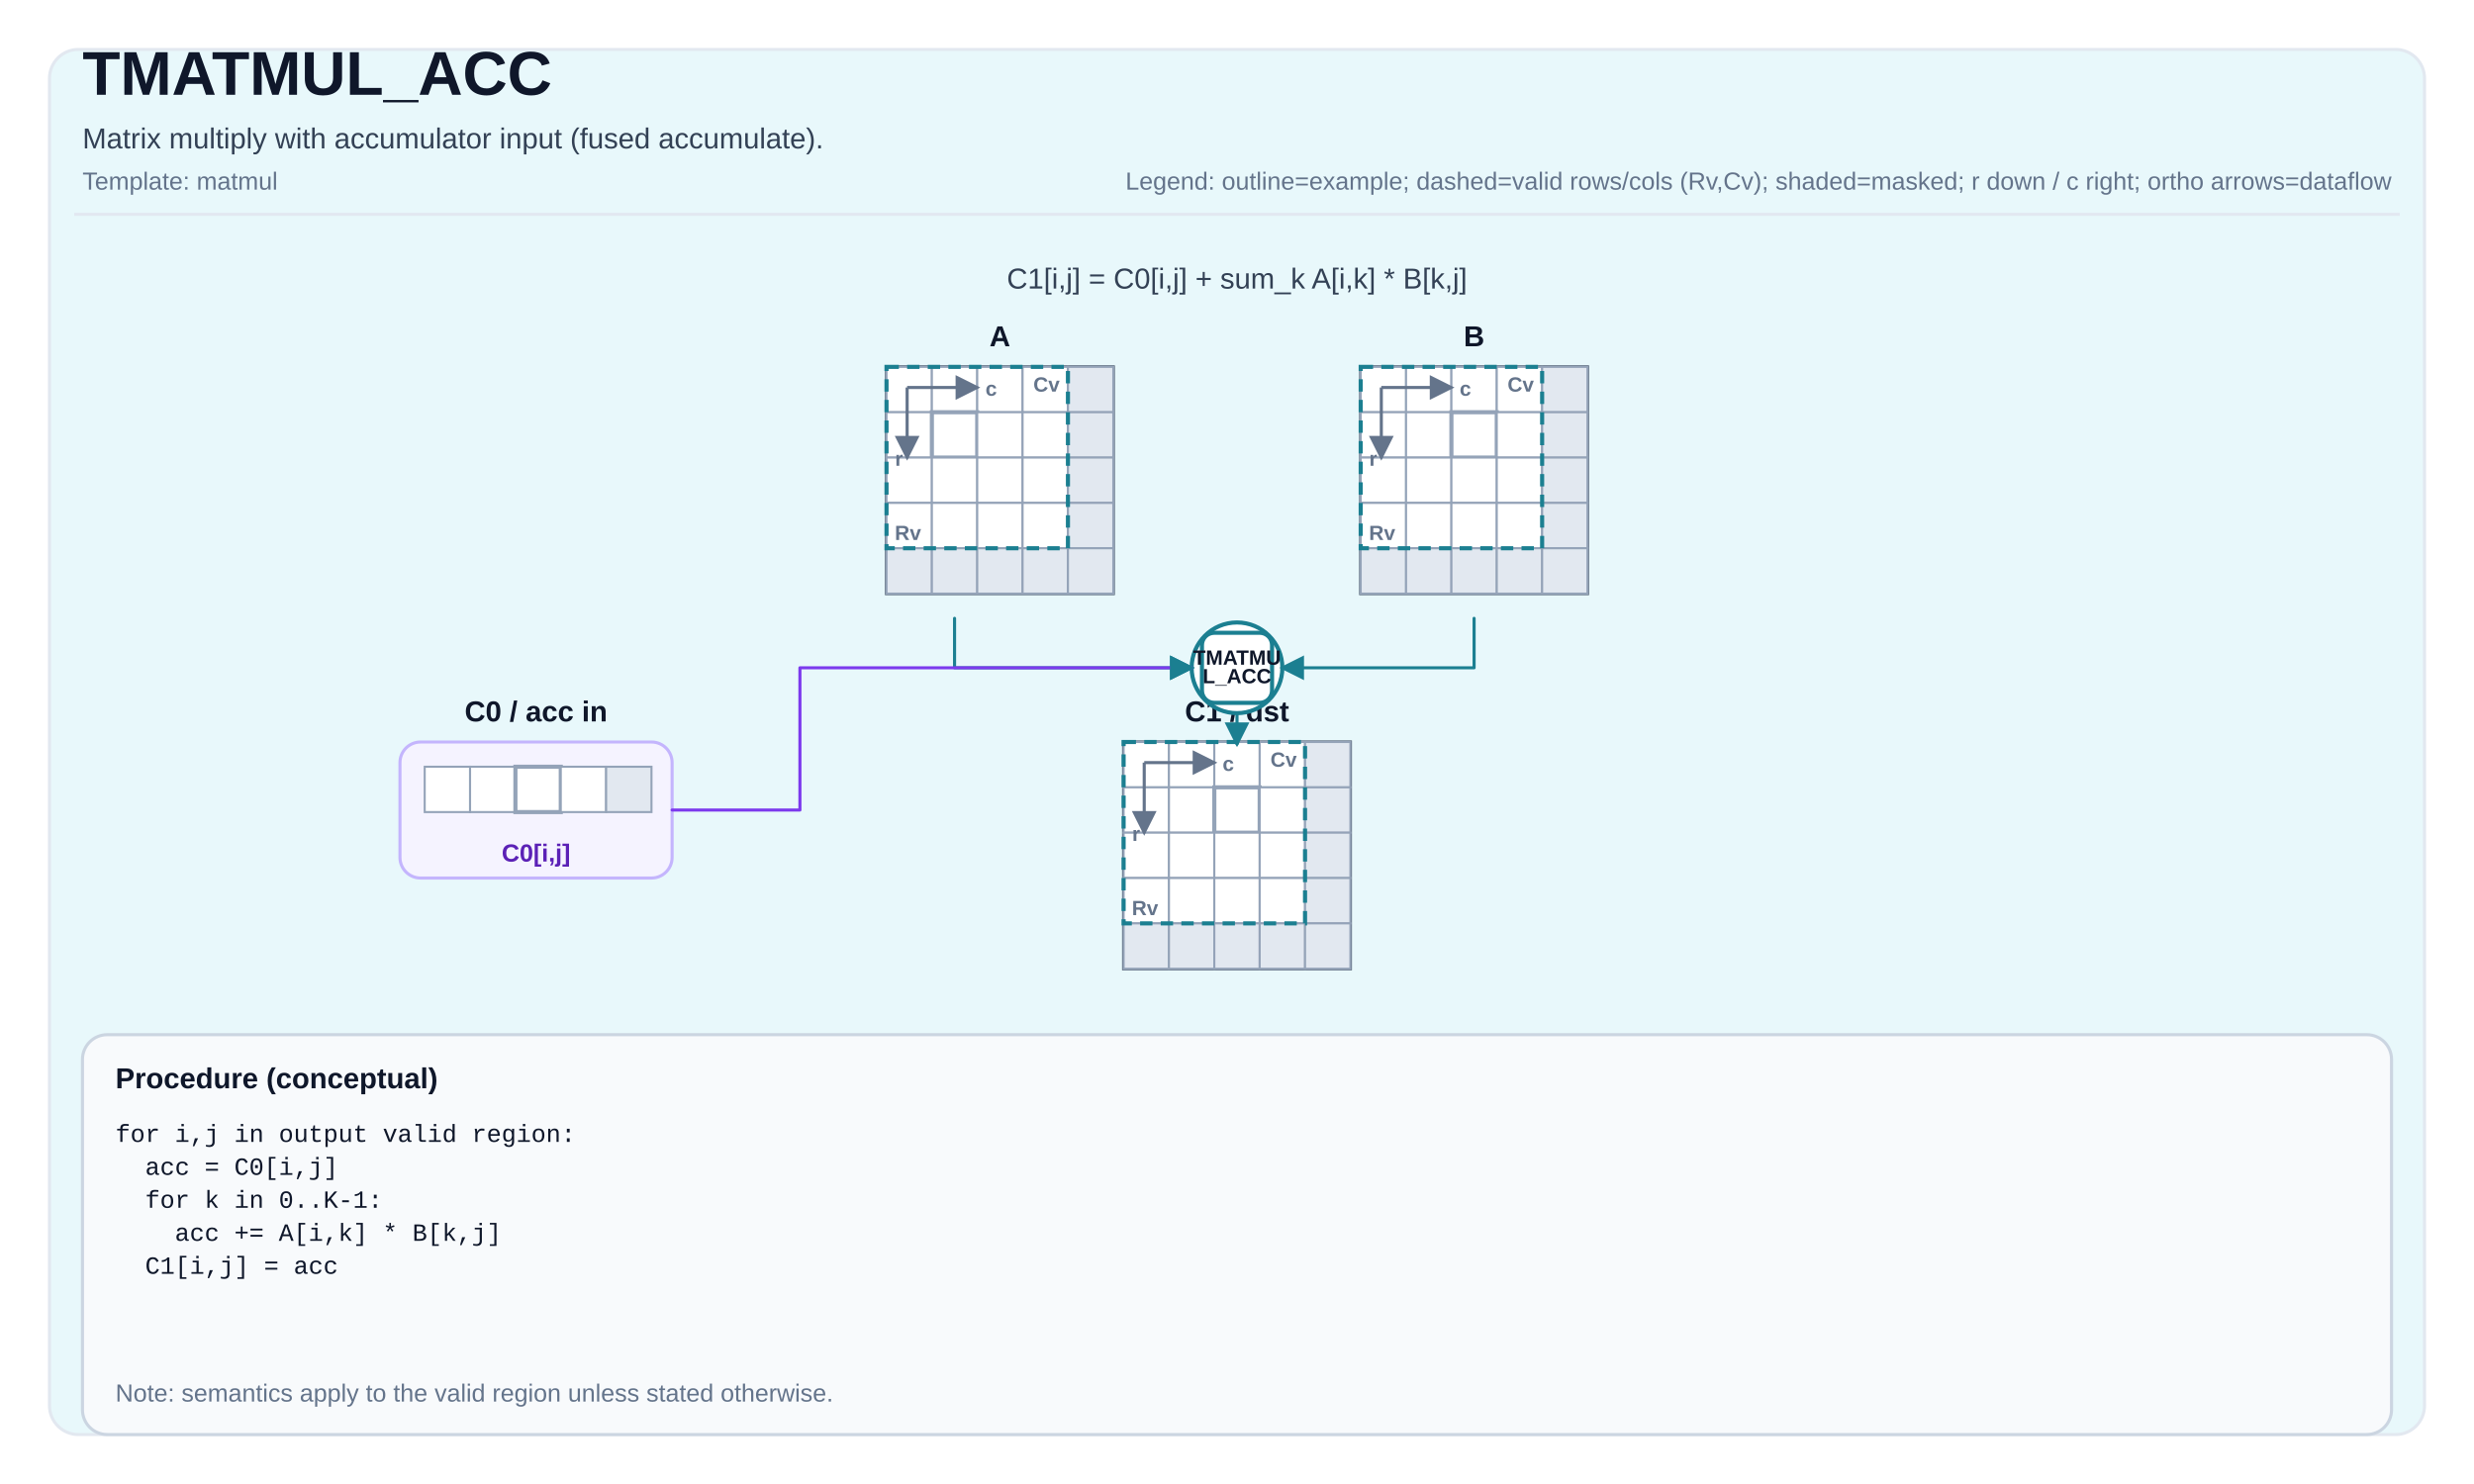
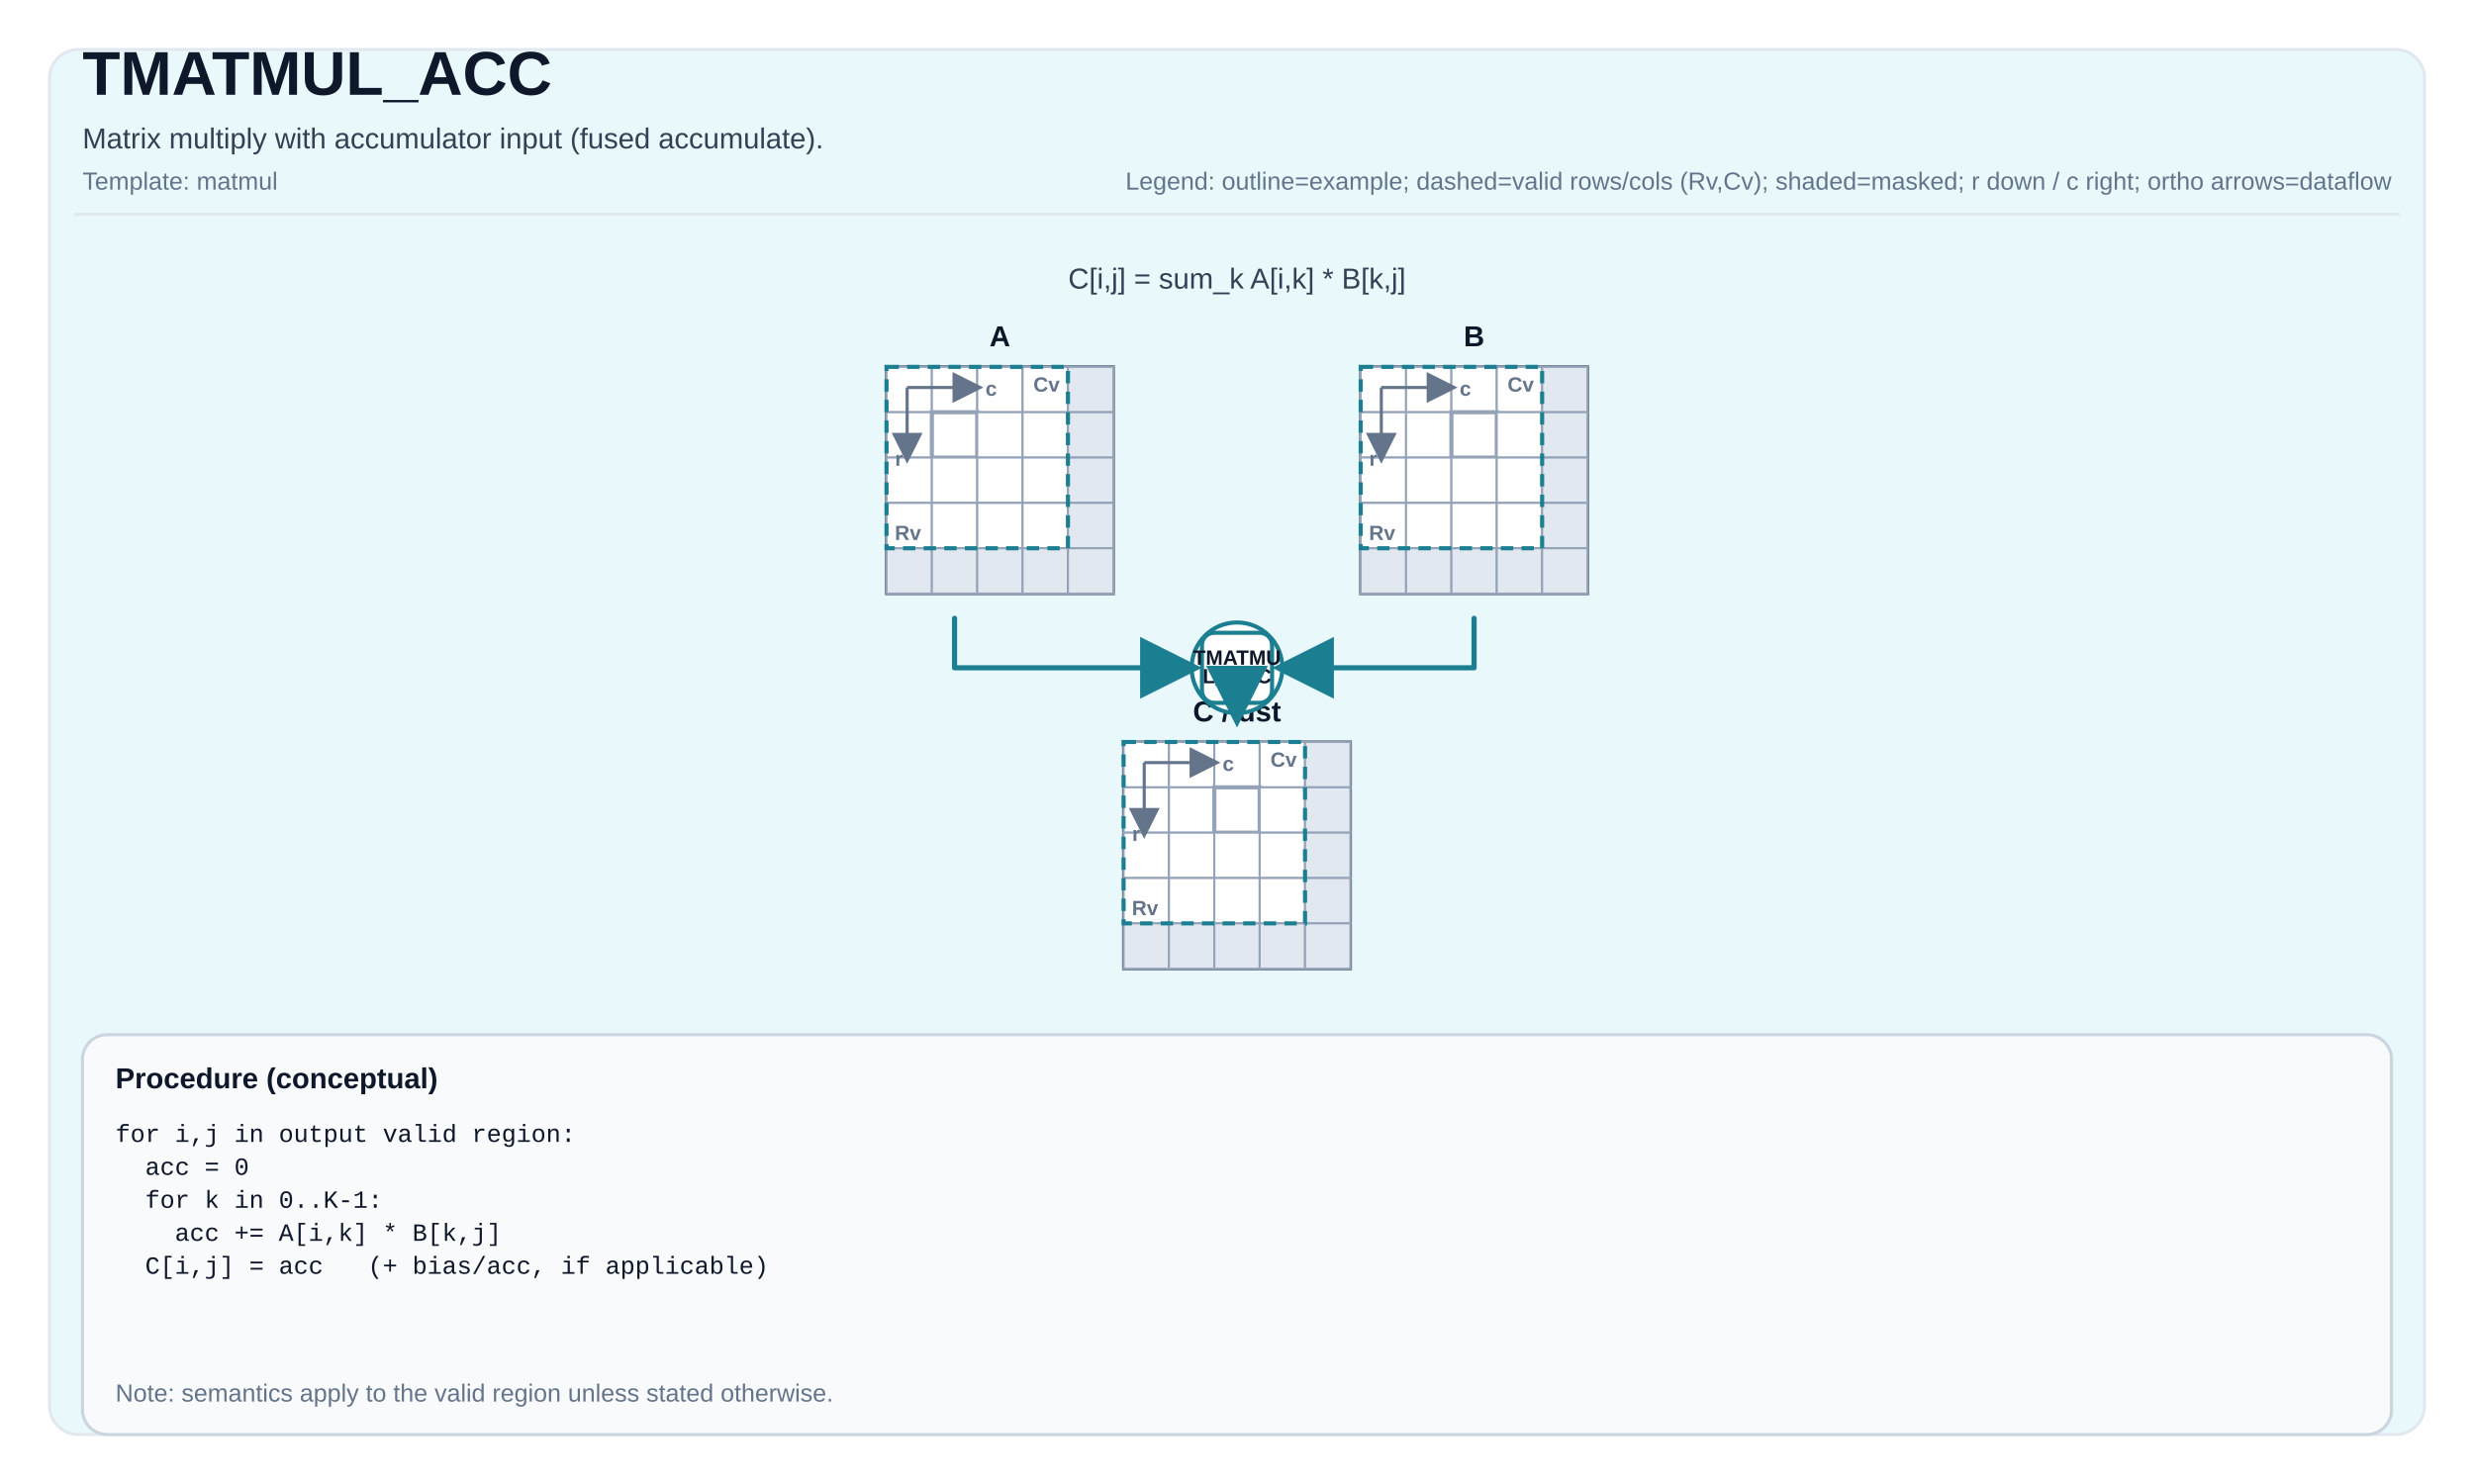
<svg xmlns="http://www.w3.org/2000/svg" width="1200" height="720" viewBox="0 0 1200 720" role="img" aria-label="TMATMUL_ACC tile operation diagram">
  <defs>
-     <marker id="arrow" markerWidth="8" markerHeight="8" refX="7" refY="4" orient="auto">
-       <path d="M0,0 L0,8 L8,4 z" fill="#1B7F91" />
+     <marker id="arrow" markerWidth="12" markerHeight="12" refX="10" refY="6" orient="auto">
+       <path d="M0,0 L0,12 L12,6 z" fill="#1B7F91" />
    </marker>
-     <marker id="axisArrow" markerWidth="8" markerHeight="8" refX="7" refY="4" orient="auto">
-       <path d="M0,0 L0,8 L8,4 z" fill="#64748b" />
+     <marker id="axisArrow" markerWidth="10" markerHeight="10" refX="8" refY="5" orient="auto">
+       <path d="M0,0 L0,10 L10,5 z" fill="#64748b" />
    </marker>
  </defs>
  <style>
svg { font-family: Arial, Helvetica, sans-serif; }
.title { font-size: 30px; font-weight: 700; fill: #0f172a; }
.subtitle { font-size: 14px; fill: #334155; }
.meta { font-size: 12px; fill: #64748b; }
.frame { fill: white; }
.panel { fill: #E8F8FB; stroke: #e2e8f0; stroke-width: 1.5; rx: 14; }
.tileLabel { font-size: 14px; font-weight: 700; fill: #0f172a; }
.tileBorder { fill: none; stroke: #475569; stroke-width: 1.5; }
.cell { fill: #ffffff; stroke: #94a3b8; stroke-width: 1; }
.cellMasked { fill: #e2e8f0; }
.cellHL { stroke-width: 2; }
- .arrow { stroke-width: 1.5; fill: none; stroke-linejoin: round; stroke-linecap: round; }
+ .cellText { font-family: ui-monospace, SFMono-Regular, Menlo, Monaco, Consolas, 'Liberation Mono', 'Courier New', monospace; font-size: 10px; fill: #0f172a; }
+ .arrow { stroke-width: 2.5; fill: none; stroke-linejoin: round; stroke-linecap: round; }
.axisLine { stroke: #64748b; stroke-width: 1.5; fill: none; }
.axisText { font-size: 10px; fill: #64748b; font-weight: 700; }
.opCircle { fill: #ffffff; stroke-width: 2; }
.opRect { fill: #ffffff; stroke-width: 2; }
.opText { font-size: 10px; font-weight: 800; fill: #0f172a; }
.procBox { fill: #f8fafc; stroke: #cbd5e1; stroke-width: 1.5; rx: 12; }
.procTitle { font-size: 14px; font-weight: 700; fill: #0f172a; }
.procText { font-family: ui-monospace, SFMono-Regular, Menlo, Monaco, Consolas, 'Liberation Mono', 'Courier New', monospace; font-size: 12px; fill: #0f172a; }
+ .smallLabel { font-size: 12px; fill: #334155; }
+ .scalarBox { fill: #ffffff; stroke: #cbd5e1; stroke-width: 1.5; }
+ .scalarValue { font-size: 16px; font-weight: 700; }
.validBox { fill: none; stroke-width: 2; stroke-dasharray: 6 4; }
- .accPanel { fill: #F5F3FF; stroke: #c4b5fd; stroke-width: 1.5; rx: 10; }
- .accText { font-size: 12px; fill: #5b21b6; font-weight: 700; }
</style>
  <rect x="0" y="0" width="1200" height="720" class="frame" />
  <rect x="24" y="24" width="1152" height="672" class="panel" />
  <text x="40" y="46" class="title">TMATMUL_ACC</text>
  <text x="40" y="72" class="subtitle">Matrix multiply with accumulator input (fused accumulate).</text>
  <text x="40" y="92" class="meta">Template: matmul</text>
  <text x="1160" y="92" class="meta" text-anchor="end">Legend: outline=example; dashed=valid rows/cols (Rv,Cv); shaded=masked; r down / c right; ortho arrows=dataflow</text>
  <line x1="36" y1="104" x2="1164" y2="104" stroke="#e2e8f0" stroke-width="1.5" />
  <text x="485" y="168" class="tileLabel" text-anchor="middle">A</text>
  <rect x="430" y="178" width="110" height="110" class="tileBorder" />
  <rect x="430" y="178" width="22" height="22" class="cell" />
  <rect x="452" y="178" width="22" height="22" class="cell" />
  <rect x="474" y="178" width="22" height="22" class="cell" />
  <rect x="496" y="178" width="22" height="22" class="cell" />
  <rect x="518" y="178" width="22" height="22" class="cell cellMasked" />
  <rect x="430" y="200" width="22" height="22" class="cell" />
  <rect x="452" y="200" width="22" height="22" class="cell cellHL" stroke="#1B7F91" />
  <rect x="474" y="200" width="22" height="22" class="cell" />
  <rect x="496" y="200" width="22" height="22" class="cell" />
  <rect x="518" y="200" width="22" height="22" class="cell cellMasked" />
  <rect x="430" y="222" width="22" height="22" class="cell" />
  <rect x="452" y="222" width="22" height="22" class="cell" />
  <rect x="474" y="222" width="22" height="22" class="cell" />
  <rect x="496" y="222" width="22" height="22" class="cell" />
  <rect x="518" y="222" width="22" height="22" class="cell cellMasked" />
  <rect x="430" y="244" width="22" height="22" class="cell" />
  <rect x="452" y="244" width="22" height="22" class="cell" />
  <rect x="474" y="244" width="22" height="22" class="cell" />
  <rect x="496" y="244" width="22" height="22" class="cell" />
  <rect x="518" y="244" width="22" height="22" class="cell cellMasked" />
  <rect x="430" y="266" width="22" height="22" class="cell cellMasked" />
  <rect x="452" y="266" width="22" height="22" class="cell cellMasked" />
  <rect x="474" y="266" width="22" height="22" class="cell cellMasked" />
  <rect x="496" y="266" width="22" height="22" class="cell cellMasked" />
  <rect x="518" y="266" width="22" height="22" class="cell cellMasked" />
  <rect x="430" y="178" width="88" height="88" class="validBox" stroke="#1B7F91" />
  <text x="434" y="262" class="axisText">Rv</text>
  <text x="514" y="190" class="axisText" text-anchor="end">Cv</text>
  <path d="M 440 188 L 474 188" class="axisLine" marker-end="url(#axisArrow)" />
  <path d="M 440 188 L 440 222" class="axisLine" marker-end="url(#axisArrow)" />
  <text x="478" y="192" class="axisText">c</text>
  <text x="438" y="226" class="axisText" text-anchor="end">r</text>
  <text x="715" y="168" class="tileLabel" text-anchor="middle">B</text>
  <rect x="660" y="178" width="110" height="110" class="tileBorder" />
  <rect x="660" y="178" width="22" height="22" class="cell" />
  <rect x="682" y="178" width="22" height="22" class="cell" />
  <rect x="704" y="178" width="22" height="22" class="cell" />
  <rect x="726" y="178" width="22" height="22" class="cell" />
  <rect x="748" y="178" width="22" height="22" class="cell cellMasked" />
  <rect x="660" y="200" width="22" height="22" class="cell" />
  <rect x="682" y="200" width="22" height="22" class="cell" />
  <rect x="704" y="200" width="22" height="22" class="cell cellHL" stroke="#1B7F91" />
  <rect x="726" y="200" width="22" height="22" class="cell" />
  <rect x="748" y="200" width="22" height="22" class="cell cellMasked" />
  <rect x="660" y="222" width="22" height="22" class="cell" />
  <rect x="682" y="222" width="22" height="22" class="cell" />
  <rect x="704" y="222" width="22" height="22" class="cell" />
  <rect x="726" y="222" width="22" height="22" class="cell" />
  <rect x="748" y="222" width="22" height="22" class="cell cellMasked" />
  <rect x="660" y="244" width="22" height="22" class="cell" />
  <rect x="682" y="244" width="22" height="22" class="cell" />
  <rect x="704" y="244" width="22" height="22" class="cell" />
  <rect x="726" y="244" width="22" height="22" class="cell" />
  <rect x="748" y="244" width="22" height="22" class="cell cellMasked" />
  <rect x="660" y="266" width="22" height="22" class="cell cellMasked" />
  <rect x="682" y="266" width="22" height="22" class="cell cellMasked" />
  <rect x="704" y="266" width="22" height="22" class="cell cellMasked" />
  <rect x="726" y="266" width="22" height="22" class="cell cellMasked" />
  <rect x="748" y="266" width="22" height="22" class="cell cellMasked" />
  <rect x="660" y="178" width="88" height="88" class="validBox" stroke="#1B7F91" />
  <text x="664" y="262" class="axisText">Rv</text>
  <text x="744" y="190" class="axisText" text-anchor="end">Cv</text>
  <path d="M 670 188 L 704 188" class="axisLine" marker-end="url(#axisArrow)" />
  <path d="M 670 188 L 670 222" class="axisLine" marker-end="url(#axisArrow)" />
  <text x="708" y="192" class="axisText">c</text>
  <text x="668" y="226" class="axisText" text-anchor="end">r</text>
-   <text x="260" y="350" class="tileLabel" text-anchor="middle">C0 / acc in</text>
-   <rect x="194" y="360" width="132" height="66" class="accPanel" />
-   <rect x="206" y="372" width="22" height="22" class="cell" />
-   <rect x="228" y="372" width="22" height="22" class="cell" />
-   <rect x="250" y="372" width="22" height="22" class="cell cellHL" stroke="#7c3aed" />
-   <rect x="272" y="372" width="22" height="22" class="cell" />
-   <rect x="294" y="372" width="22" height="22" class="cell cellMasked" />
-   <text x="260" y="418" class="accText" text-anchor="middle">C0[i,j]</text>
-   <text x="600" y="350" class="tileLabel" text-anchor="middle">C1 / dst</text>
+   <text x="600" y="350" class="tileLabel" text-anchor="middle">C / dst</text>
  <rect x="545" y="360" width="110" height="110" class="tileBorder" />
  <rect x="545" y="360" width="22" height="22" class="cell" />
  <rect x="567" y="360" width="22" height="22" class="cell" />
  <rect x="589" y="360" width="22" height="22" class="cell" />
  <rect x="611" y="360" width="22" height="22" class="cell" />
  <rect x="633" y="360" width="22" height="22" class="cell cellMasked" />
  <rect x="545" y="382" width="22" height="22" class="cell" />
  <rect x="567" y="382" width="22" height="22" class="cell" />
  <rect x="589" y="382" width="22" height="22" class="cell cellHL" stroke="#1B7F91" />
  <rect x="611" y="382" width="22" height="22" class="cell" />
  <rect x="633" y="382" width="22" height="22" class="cell cellMasked" />
  <rect x="545" y="404" width="22" height="22" class="cell" />
  <rect x="567" y="404" width="22" height="22" class="cell" />
  <rect x="589" y="404" width="22" height="22" class="cell" />
  <rect x="611" y="404" width="22" height="22" class="cell" />
  <rect x="633" y="404" width="22" height="22" class="cell cellMasked" />
  <rect x="545" y="426" width="22" height="22" class="cell" />
  <rect x="567" y="426" width="22" height="22" class="cell" />
  <rect x="589" y="426" width="22" height="22" class="cell" />
  <rect x="611" y="426" width="22" height="22" class="cell" />
  <rect x="633" y="426" width="22" height="22" class="cell cellMasked" />
  <rect x="545" y="448" width="22" height="22" class="cell cellMasked" />
  <rect x="567" y="448" width="22" height="22" class="cell cellMasked" />
  <rect x="589" y="448" width="22" height="22" class="cell cellMasked" />
  <rect x="611" y="448" width="22" height="22" class="cell cellMasked" />
  <rect x="633" y="448" width="22" height="22" class="cell cellMasked" />
  <rect x="545" y="360" width="88" height="88" class="validBox" stroke="#1B7F91" />
  <text x="549" y="444" class="axisText">Rv</text>
  <text x="629" y="372" class="axisText" text-anchor="end">Cv</text>
  <path d="M 555 370 L 589 370" class="axisLine" marker-end="url(#axisArrow)" />
  <path d="M 555 370 L 555 404" class="axisLine" marker-end="url(#axisArrow)" />
  <text x="593" y="374" class="axisText">c</text>
  <text x="553" y="408" class="axisText" text-anchor="end">r</text>
-   <text x="600" y="140" class="subtitle" text-anchor="middle" fill="#1B7F91">C1[i,j] = C0[i,j] + sum_k A[i,k] * B[k,j]</text>
+   <text x="600" y="140" class="subtitle" text-anchor="middle" fill="#1B7F91">C[i,j] = sum_k A[i,k] * B[k,j]</text>
  <circle cx="600" cy="324" r="22" class="opCircle" stroke="#1B7F91" />
  <rect x="583" y="307" width="34" height="34" rx="6" class="opRect" stroke="#1B7F91" />
  <text x="600" y="322.5" class="opText" font-size="8px" text-anchor="middle">TMATMU</text>
  <text x="600" y="331.5" class="opText" font-size="8px" text-anchor="middle">L_ACC</text>
-   <path d="M 463 300 L 463 324 L 578 324" class="arrow" stroke="#1B7F91" marker-end="url(#arrow)" />
-   <path d="M 715 300 L 715 324 L 622 324" class="arrow" stroke="#1B7F91" marker-end="url(#arrow)" />
-   <path d="M 326 393 L 388 393 L 388 324 L 578 324" class="arrow" stroke="#7c3aed" marker-end="url(#arrow)" />
-   <path d="M 600 346 L 600 361" class="arrow" stroke="#1B7F91" marker-end="url(#arrow)" />
+   <path d="M 463 300 L 463 324 L 578 324 L 578 324" class="arrow" stroke="#1B7F91" marker-end="url(#arrow)" />
+   <path d="M 715 300 L 715 324 L 622 324 L 622 324" class="arrow" stroke="#1B7F91" marker-end="url(#arrow)" />
+   <path d="M 600 346 L 600 347 L 600 347 L 600 348" class="arrow" stroke="#1B7F91" marker-end="url(#arrow)" />
  <rect x="40" y="502" width="1120" height="194" class="procBox" />
  <text x="56" y="528" class="procTitle">Procedure (conceptual)</text>
  <text x="56" y="554" class="procText" xml:space="preserve">
    <tspan x="56" dy="0">for i,j in output valid region:</tspan>
-     <tspan x="56" dy="16">  acc = C0[i,j]</tspan>
+     <tspan x="56" dy="16">  acc = 0</tspan>
    <tspan x="56" dy="16">  for k in 0..K-1:</tspan>
    <tspan x="56" dy="16">    acc += A[i,k] * B[k,j]</tspan>
-     <tspan x="56" dy="16">  C1[i,j] = acc</tspan>
+     <tspan x="56" dy="16">  C[i,j] = acc   (+ bias/acc, if applicable)</tspan>
  </text>
  <text x="56" y="680" class="meta">Note: semantics apply to the valid region unless stated otherwise.</text>
</svg>
